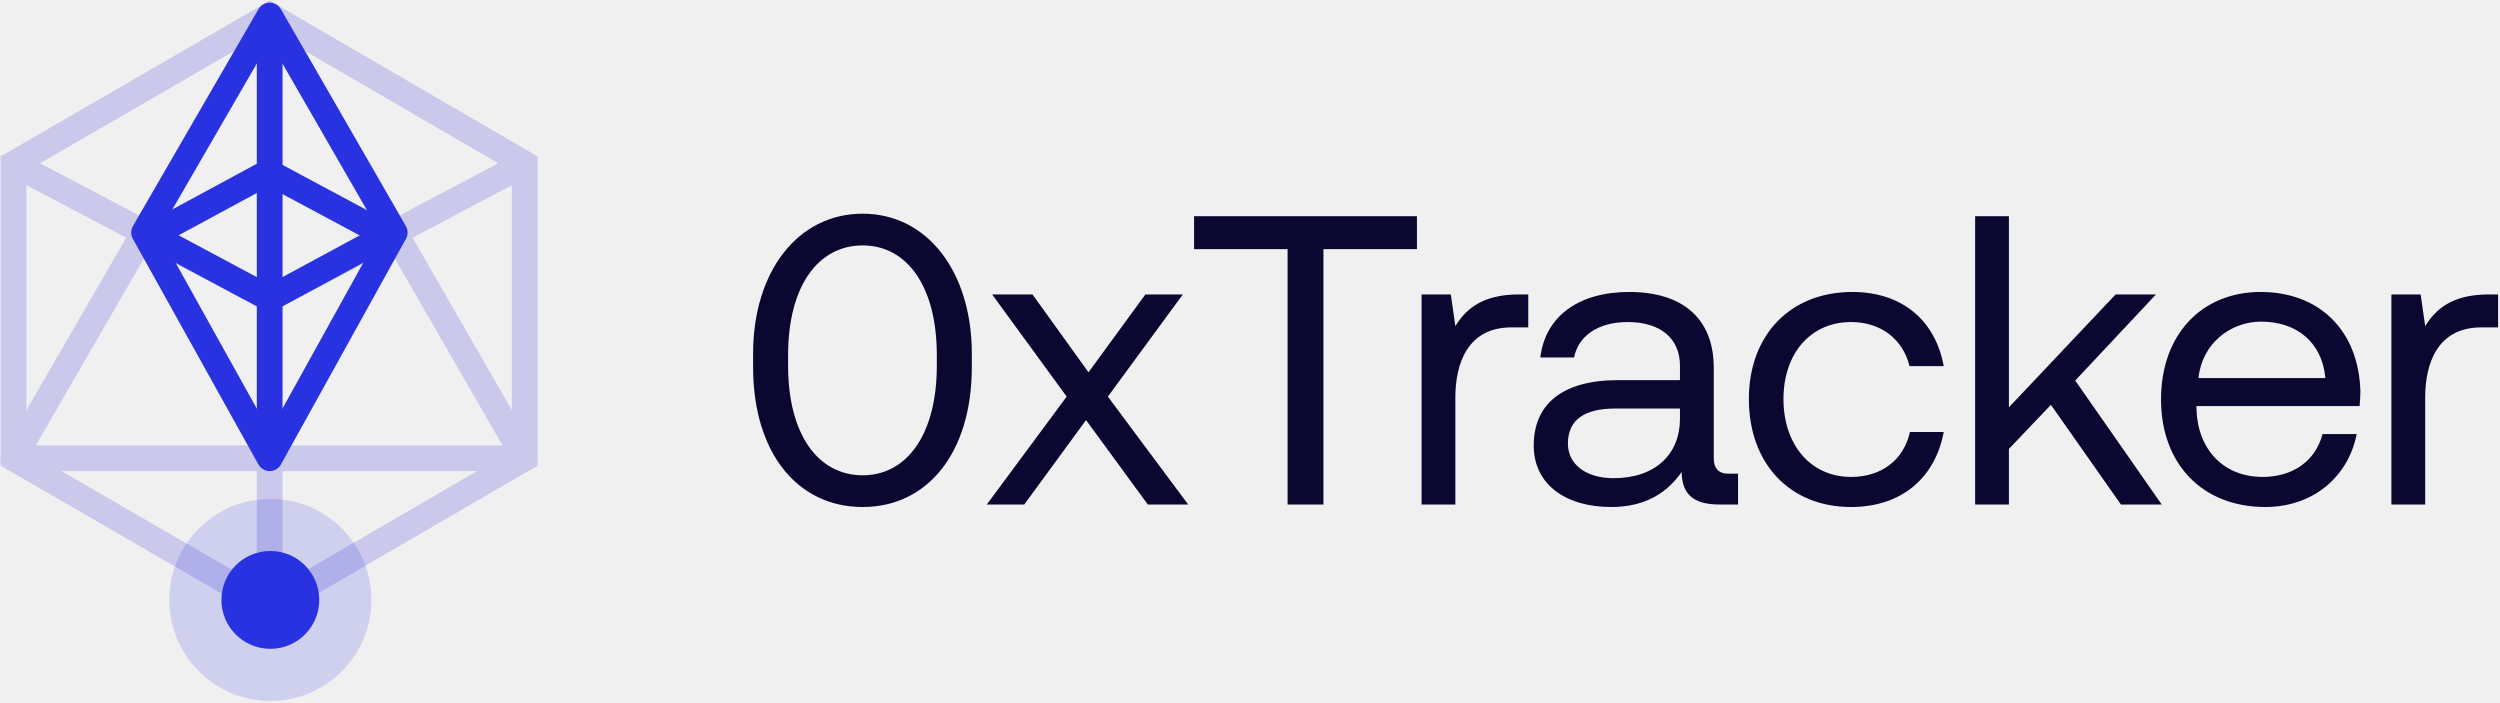
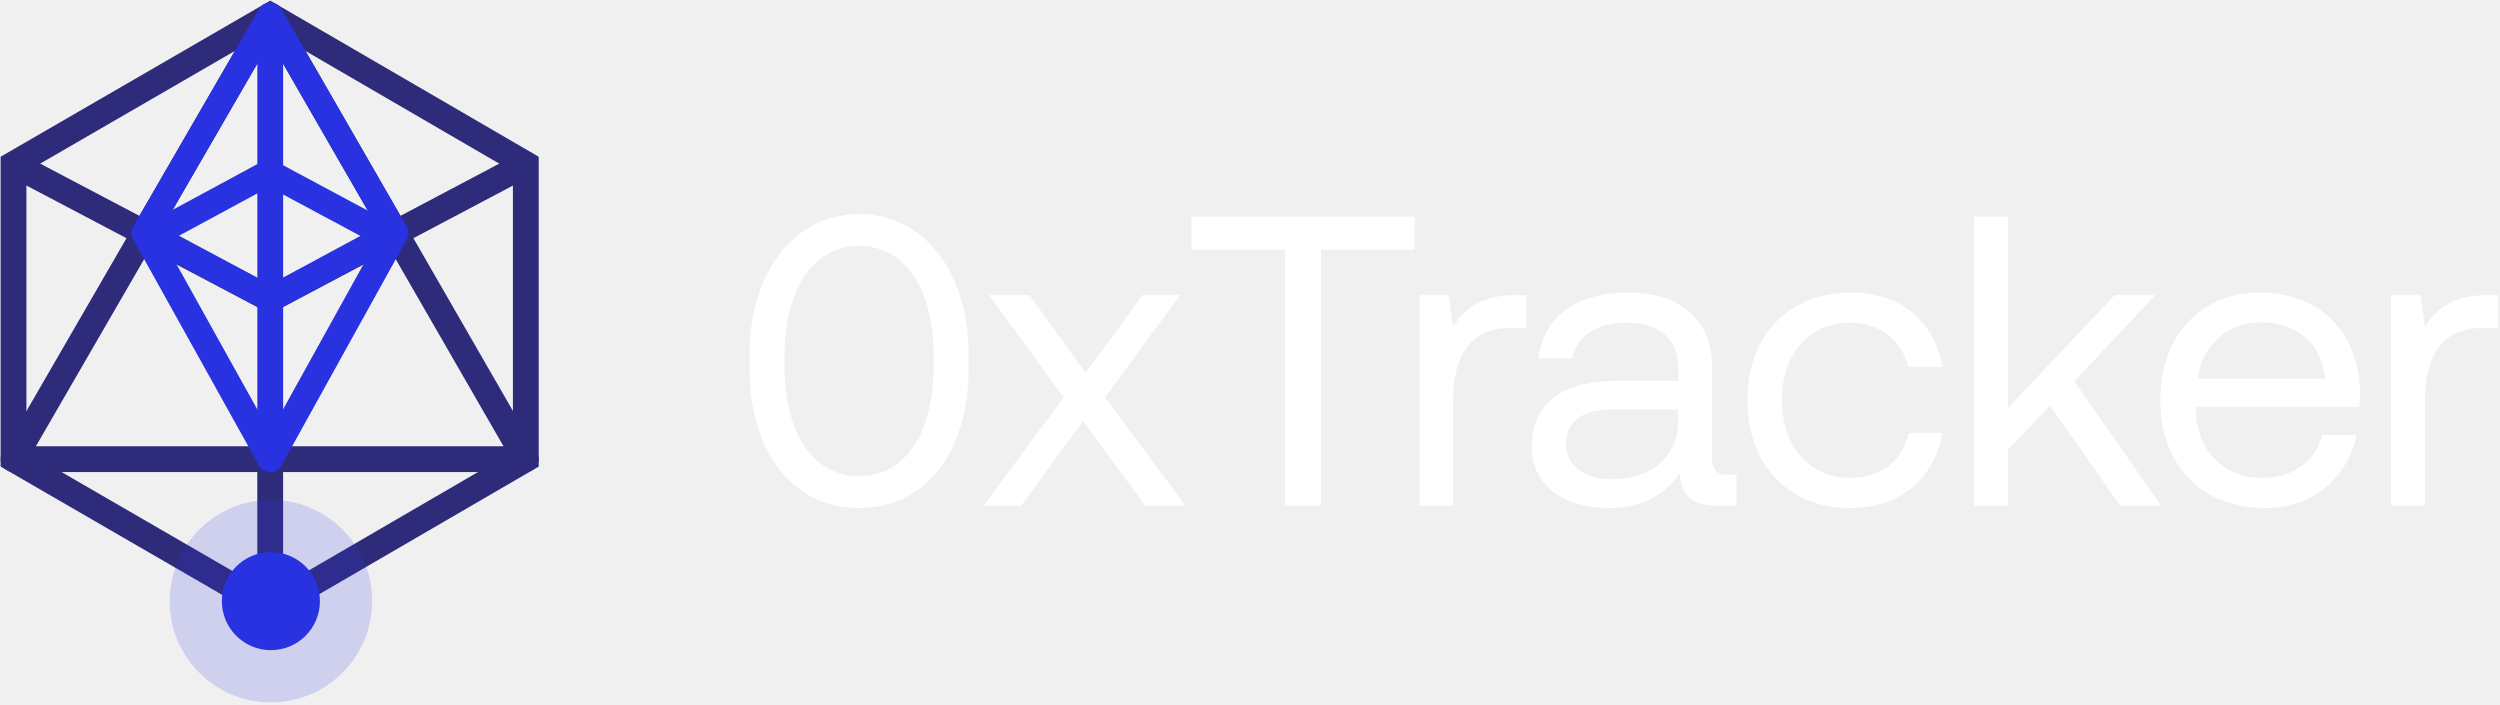
- <svg xmlns="http://www.w3.org/2000/svg" width="971px" height="273px" viewBox="0 0 971 273" version="1.1">
+ <svg xmlns="http://www.w3.org/2000/svg" width="969px" height="273px" viewBox="0 0 969 273" version="1.1">
  <g id="Page-1" stroke="none" stroke-width="1" fill="none" fill-rule="evenodd">
-     <g id="Logo-Dark" transform="translate(-221, -391)">
-       <g id="Logo_Dark" transform="translate(225.5, 396)">
-         <g id="Group-4" transform="translate(277, 9)">
-           <g id="Group-3" transform="translate(0.035156, 0.684641)">
-             <g id="Group-2">
-               <g id="Group-2-Copy" transform="translate(0.5, 0)">
-                 <g id="Group" />
-               </g>
-             </g>
-           </g>
-         </g>
-         <path d="M288,137.52 L288,132.4 C288,100.56 305.28,78 330.56,78 C355.68,78 372.96,100.56 372.96,132.4 L372.96,137.52 C372.96,170.96 355.68,191.92 330.56,191.92 C305.28,191.92 288,170.96 288,137.52 Z M359.36,132.88 C359.36,106.32 347.84,90.32 330.56,90.32 C313.12,90.32 301.6,106.32 301.6,132.88 L301.6,137.04 C301.6,163.6 313.12,179.6 330.56,179.6 C347.84,179.6 359.36,163.6 359.36,137.04 L359.36,132.88 Z M409.8,149.04 L380.84,109.36 L396.52,109.36 L418.28,139.6 L440.36,109.36 L454.92,109.36 L425.8,149.04 L457,190.96 L441.32,190.96 L417.32,158.16 L393.32,190.96 L378.76,190.96 L409.8,149.04 Z M459.28,78.96 L545.84,78.96 L545.84,91.76 L509.52,91.76 L509.52,190.96 L495.6,190.96 L495.6,91.76 L459.28,91.76 L459.28,78.96 Z M585.4,109.36 L589.08,109.36 L589.08,122.16 L582.52,122.16 C565.4,122.16 560.76,136.4 560.76,149.36 L560.76,190.96 L547.64,190.96 L547.64,109.36 L559,109.36 L560.76,121.68 C564.6,115.44 570.84,109.36 585.4,109.36 Z M666.56,178.96 L670.56,178.96 L670.56,190.96 L663.36,190.96 C652.48,190.96 648.8,186.32 648.64,178.32 C643.52,185.68 635.36,191.92 621.28,191.92 C603.36,191.92 591.2,182.96 591.2,168.08 C591.2,151.76 602.56,142.64 624,142.64 L648,142.64 L648,137.04 C648,126.48 640.48,120.08 627.68,120.08 C616.16,120.08 608.48,125.52 606.88,133.84 L593.76,133.84 C595.68,117.84 608.64,108.4 628.32,108.4 C649.12,108.4 661.12,118.8 661.12,137.84 L661.12,173.04 C661.12,177.04 663.2,178.96 666.56,178.96 Z M648,157.68 L648,153.68 L622.72,153.68 C611.04,153.68 604.48,158 604.48,167.28 C604.48,175.28 611.36,180.72 622.24,180.72 C638.56,180.72 648,171.28 648,157.68 Z M750.44,162.8 C747.08,180.72 733.96,191.92 714.44,191.92 C690.6,191.92 674.76,174.96 674.76,150 C674.76,125.04 690.92,108.4 714.92,108.4 C734.44,108.4 747.24,119.6 750.44,137.2 L737.16,137.2 C734.6,126.8 726.12,120.08 714.44,120.08 C698.76,120.08 688.2,132.24 688.2,150 C688.2,167.76 698.76,180.24 714.44,180.24 C726.44,180.24 734.92,173.52 737.32,162.8 L750.44,162.8 Z M762.64,78.96 L775.76,78.96 L775.76,153.2 L817.2,109.36 L832.88,109.36 L801.52,142.8 L835.12,190.96 L819.28,190.96 L792.08,152.24 L775.76,169.36 L775.76,190.96 L762.64,190.96 L762.64,78.96 Z M834.84,150.16 C834.84,125.04 850.52,108.4 873.56,108.4 C895.96,108.4 911.64,122.96 912.28,147.12 C912.28,148.88 912.12,150.8 911.96,152.72 L848.6,152.72 L848.6,153.84 C849.08,169.68 859.16,180.24 874.36,180.24 C885.88,180.24 894.84,174.16 897.56,163.6 L910.84,163.6 C907.64,179.92 894.2,191.92 875.32,191.92 C850.84,191.92 834.84,175.12 834.84,150.16 Z M849.4,141.84 L898.68,141.84 C897.4,127.76 887.32,119.92 873.72,119.92 C861.72,119.92 850.68,128.56 849.4,141.84 Z M962.08,109.36 L965.76,109.36 L965.76,122.16 L959.2,122.16 C942.08,122.16 937.44,136.4 937.44,149.36 L937.44,190.96 L924.32,190.96 L924.32,109.36 L935.68,109.36 L937.44,121.68 C941.28,115.44 947.52,109.36 962.08,109.36 Z" id="0xTracker" fill="#0A0830" />
+     <g id="Logo-Light" transform="translate(-221, -391)">
+       <g id="Logo_Light" transform="translate(225.5, 396)">
+         <path d="M286,137.52 L286,132.4 C286,100.56 303.28,78 328.56,78 C353.68,78 370.96,100.56 370.96,132.4 L370.96,137.52 C370.96,170.96 353.68,191.92 328.56,191.92 C303.28,191.92 286,170.96 286,137.52 Z M357.36,132.88 C357.36,106.32 345.84,90.32 328.56,90.32 C311.12,90.32 299.6,106.32 299.6,132.88 L299.6,137.04 C299.6,163.6 311.12,179.6 328.56,179.6 C345.84,179.6 357.36,163.6 357.36,137.04 L357.36,132.88 Z M407.8,149.04 L378.84,109.36 L394.52,109.36 L416.28,139.6 L438.36,109.36 L452.92,109.36 L423.8,149.04 L455,190.96 L439.32,190.96 L415.32,158.16 L391.32,190.96 L376.76,190.96 L407.8,149.04 Z M457.28,78.96 L543.84,78.96 L543.84,91.76 L507.52,91.76 L507.52,190.96 L493.6,190.96 L493.6,91.76 L457.28,91.76 L457.28,78.96 Z M583.4,109.36 L587.08,109.36 L587.08,122.16 L580.52,122.16 C563.4,122.16 558.76,136.4 558.76,149.36 L558.76,190.96 L545.64,190.96 L545.64,109.36 L557,109.36 L558.76,121.68 C562.6,115.44 568.84,109.36 583.4,109.36 Z M664.56,178.96 L668.56,178.96 L668.56,190.96 L661.36,190.96 C650.48,190.96 646.8,186.32 646.64,178.32 C641.52,185.68 633.36,191.92 619.28,191.92 C601.36,191.92 589.2,182.96 589.2,168.08 C589.2,151.76 600.56,142.64 622,142.64 L646,142.64 L646,137.04 C646,126.48 638.48,120.08 625.68,120.08 C614.16,120.08 606.48,125.52 604.88,133.84 L591.76,133.84 C593.68,117.84 606.64,108.4 626.32,108.4 C647.12,108.4 659.12,118.8 659.12,137.84 L659.12,173.04 C659.12,177.04 661.2,178.96 664.56,178.96 Z M646,157.68 L646,153.68 L620.72,153.68 C609.04,153.68 602.48,158 602.48,167.28 C602.48,175.28 609.36,180.72 620.24,180.72 C636.56,180.72 646,171.28 646,157.68 Z M748.44,162.8 C745.08,180.72 731.96,191.92 712.44,191.92 C688.6,191.92 672.76,174.96 672.76,150 C672.76,125.04 688.92,108.4 712.92,108.4 C732.44,108.4 745.24,119.6 748.44,137.2 L735.16,137.2 C732.6,126.8 724.12,120.08 712.44,120.08 C696.76,120.08 686.2,132.24 686.2,150 C686.2,167.76 696.76,180.24 712.44,180.24 C724.44,180.24 732.92,173.52 735.32,162.8 L748.44,162.8 Z M760.64,78.96 L773.76,78.96 L773.76,153.2 L815.2,109.36 L830.88,109.36 L799.52,142.8 L833.12,190.96 L817.28,190.96 L790.08,152.24 L773.76,169.36 L773.76,190.96 L760.64,190.96 L760.64,78.96 Z M832.84,150.16 C832.84,125.04 848.52,108.4 871.56,108.4 C893.96,108.4 909.64,122.96 910.28,147.12 C910.28,148.88 910.12,150.8 909.96,152.72 L846.6,152.72 L846.6,153.84 C847.08,169.68 857.16,180.24 872.36,180.24 C883.88,180.24 892.84,174.16 895.56,163.6 L908.84,163.6 C905.64,179.92 892.2,191.92 873.32,191.92 C848.84,191.92 832.84,175.12 832.84,150.16 Z M847.4,141.84 L896.68,141.84 C895.4,127.76 885.32,119.92 871.72,119.92 C859.72,119.92 848.68,128.56 847.4,141.84 Z M960.08,109.36 L963.76,109.36 L963.76,122.16 L957.2,122.16 C940.08,122.16 935.44,136.4 935.44,149.36 L935.44,190.96 L922.32,190.96 L922.32,109.36 L933.68,109.36 L935.44,121.68 C939.28,115.44 945.52,109.36 960.08,109.36 Z" id="0xTracker" fill="#FFFFFF" />
        <g id="Group" transform="translate(0.742188, 0.684641)">
          <g id="Group-11" transform="translate(0, 0.244821)">
-             <polygon id="Stroke-1" stroke="#CAC9EB" stroke-width="10" points="0 57.701 0 172.038 99.499 229.643 198.562 172.038 198.562 57.701 99.499 0.096" />
-             <polyline id="Stroke-3" stroke="#CAC9EB" stroke-width="10" points="0 57.701 99.499 110.069 198.562 57.701" />
-             <polygon id="Stroke-5" stroke="#CAC9EB" stroke-width="10" stroke-linejoin="round" points="0 172.038 198.562 172.038 99.499 0.096" />
-             <path d="M99.485,172.038 L99.501,229.643" id="Stroke-7" stroke="#CAC9EB" stroke-width="10" />
+             <g id="Group-4" stroke="#2F2B7B" stroke-width="10">
+               <polygon id="Stroke-1" points="0 57.701 0 172.038 99.499 229.643 198.562 172.038 198.562 57.701 99.499 0.096" />
+               <polyline id="Stroke-3" points="0 57.701 99.499 110.069 198.562 57.701" />
+               <polygon id="Stroke-5" stroke-linejoin="round" points="0 172.038 198.562 172.038 99.499 0.096" />
+               <path d="M99.485,172.038 L99.501,229.643" id="Stroke-7" />
+             </g>
            <circle id="Oval" fill="#2832E1" cx="99.758" cy="227.071" r="19" />
            <circle id="Oval" fill="#2832E1" opacity="0.168" cx="99.758" cy="227.071" r="39.244" />
            <polygon id="Stroke-9" stroke="#2832E1" stroke-width="10" stroke-linejoin="round" points="99.499 0.096 50.718 84.394 99.499 172.038 148.067 84.394" />
          </g>
          <polyline id="Stroke-12" stroke="#2832E1" stroke-width="10" points="50.623 84.13 99.499 110.314 147.94 84.13" />
          <polyline id="Stroke-12" stroke="#2832E1" stroke-width="10" transform="translate(99.28125, 74.22157) rotate(-180) translate(-99.28125, -74.22157) " points="50.623 61.13 99.499 87.314 147.94 61.13" />
          <path d="M99.499,0.341 L99.499,172.283" id="Stroke-13" stroke="#2832E1" stroke-width="10" />
        </g>
      </g>
    </g>
  </g>
</svg>
